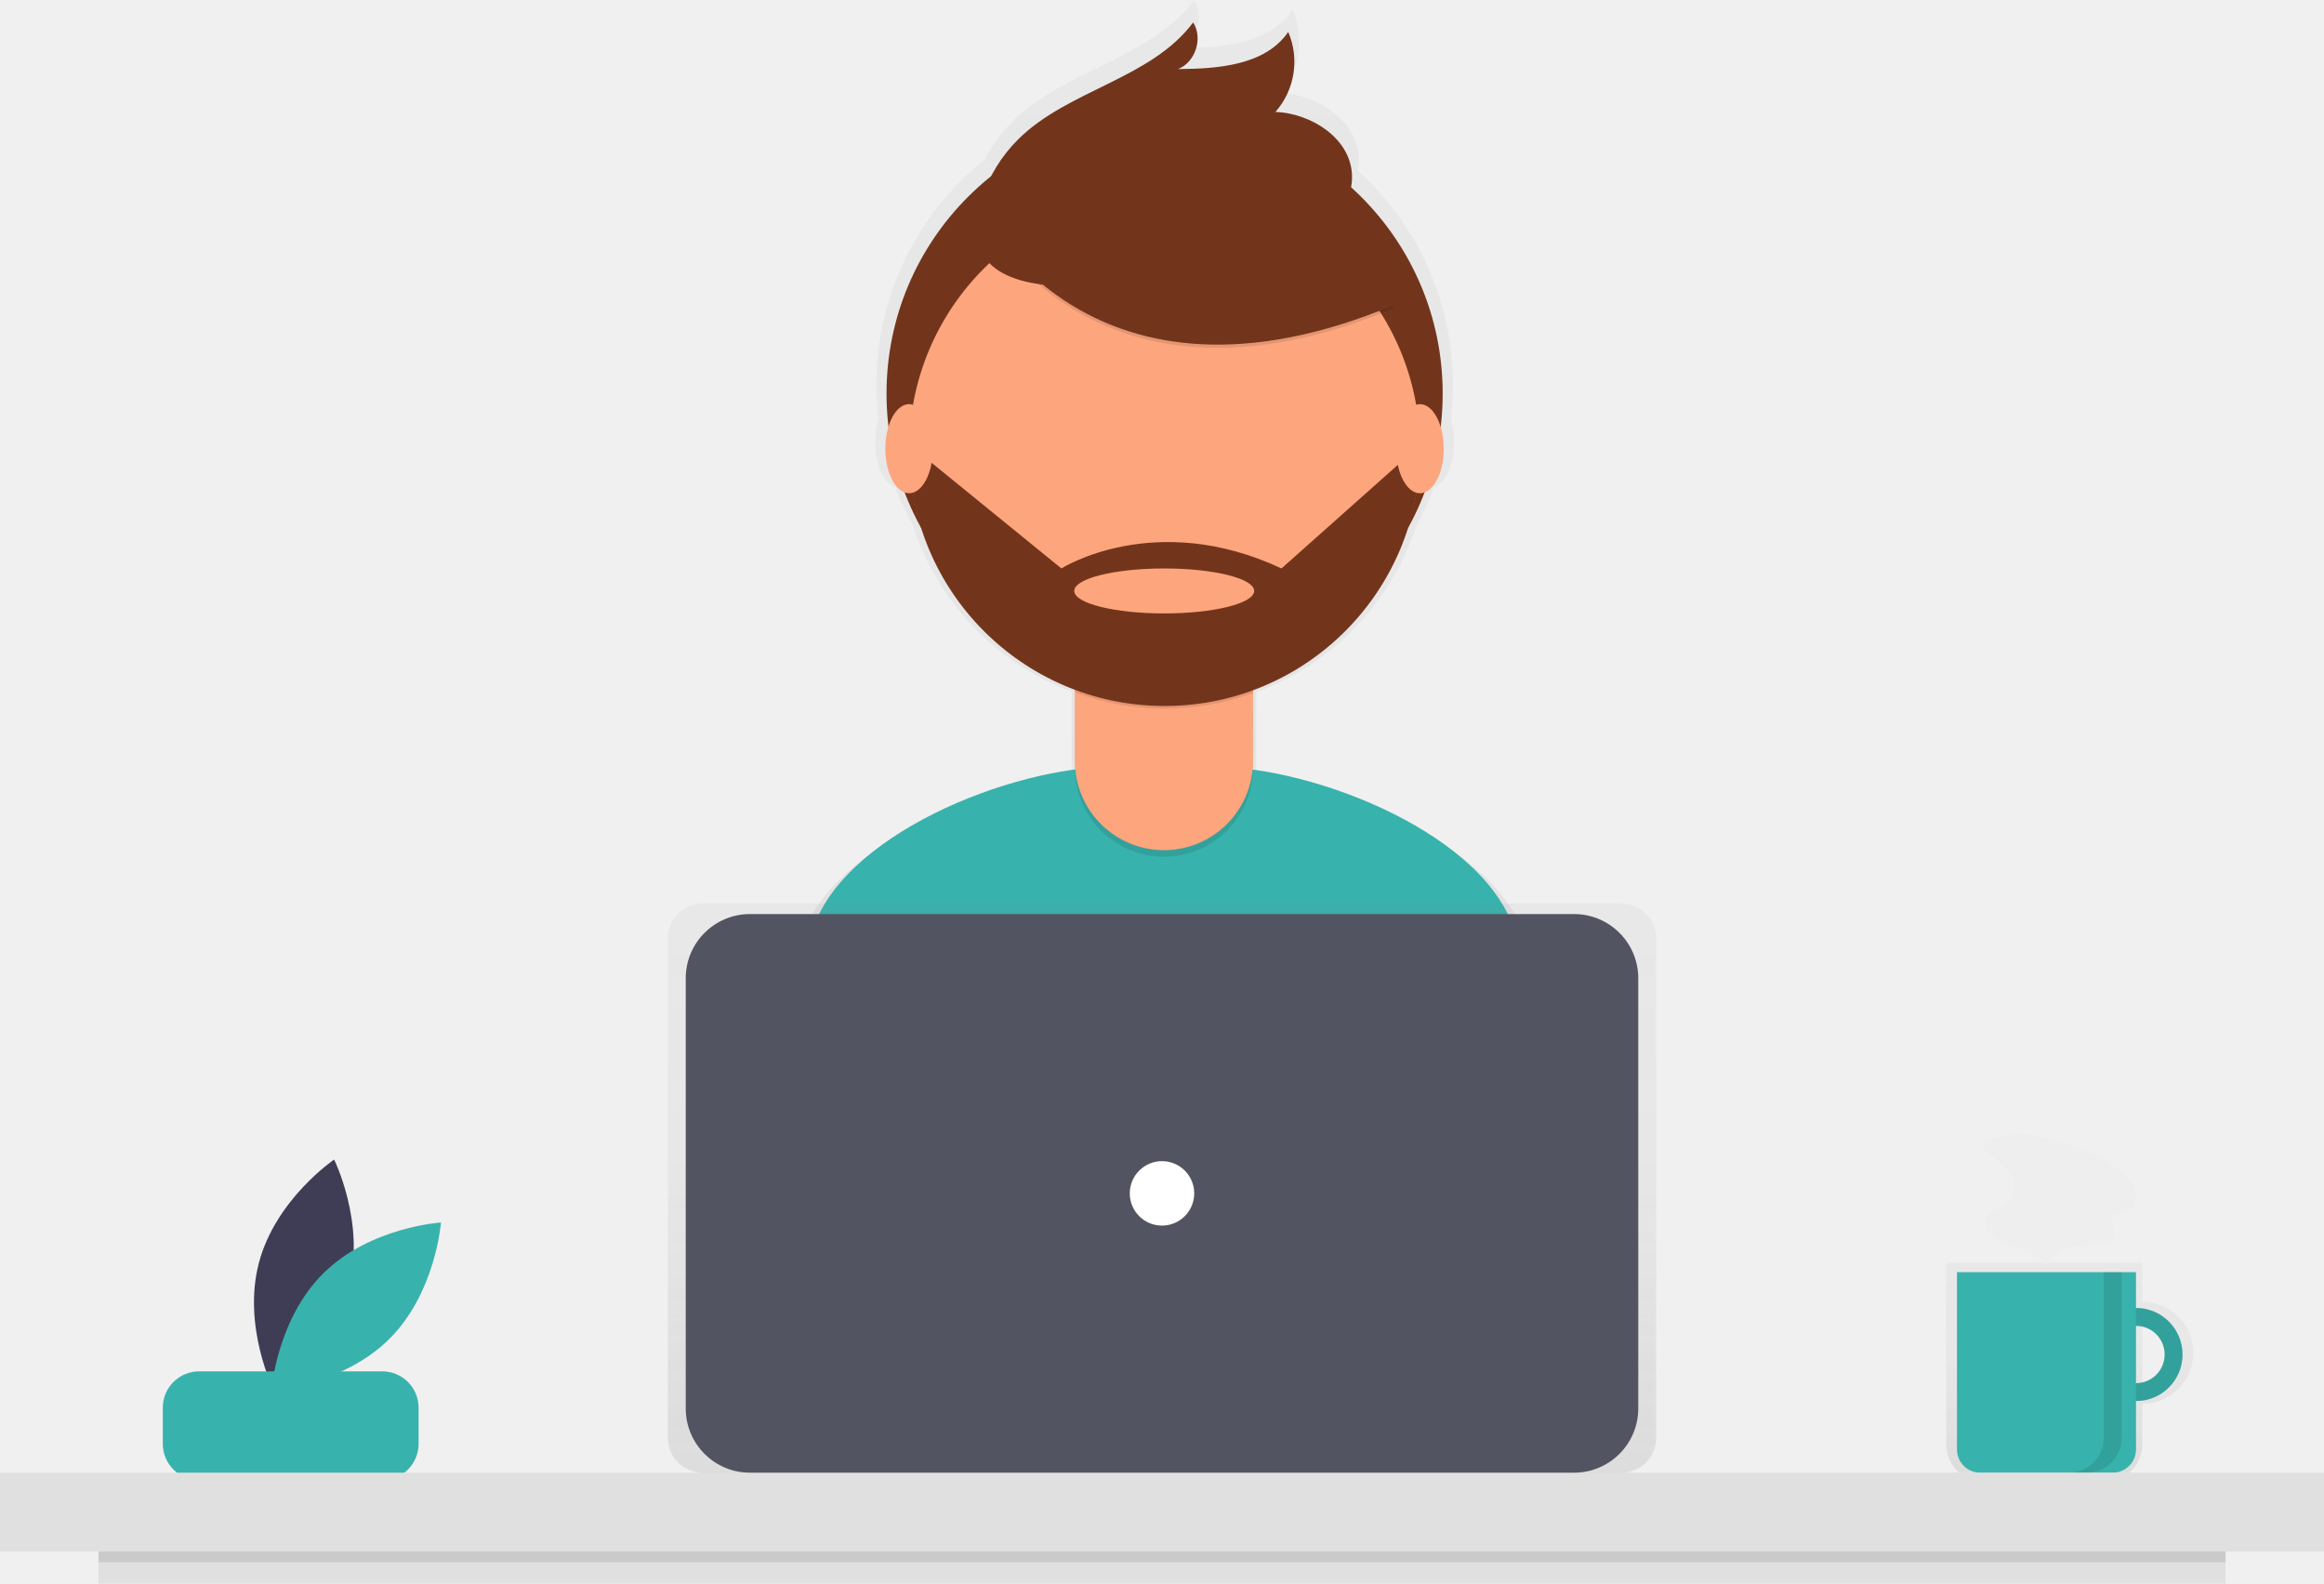
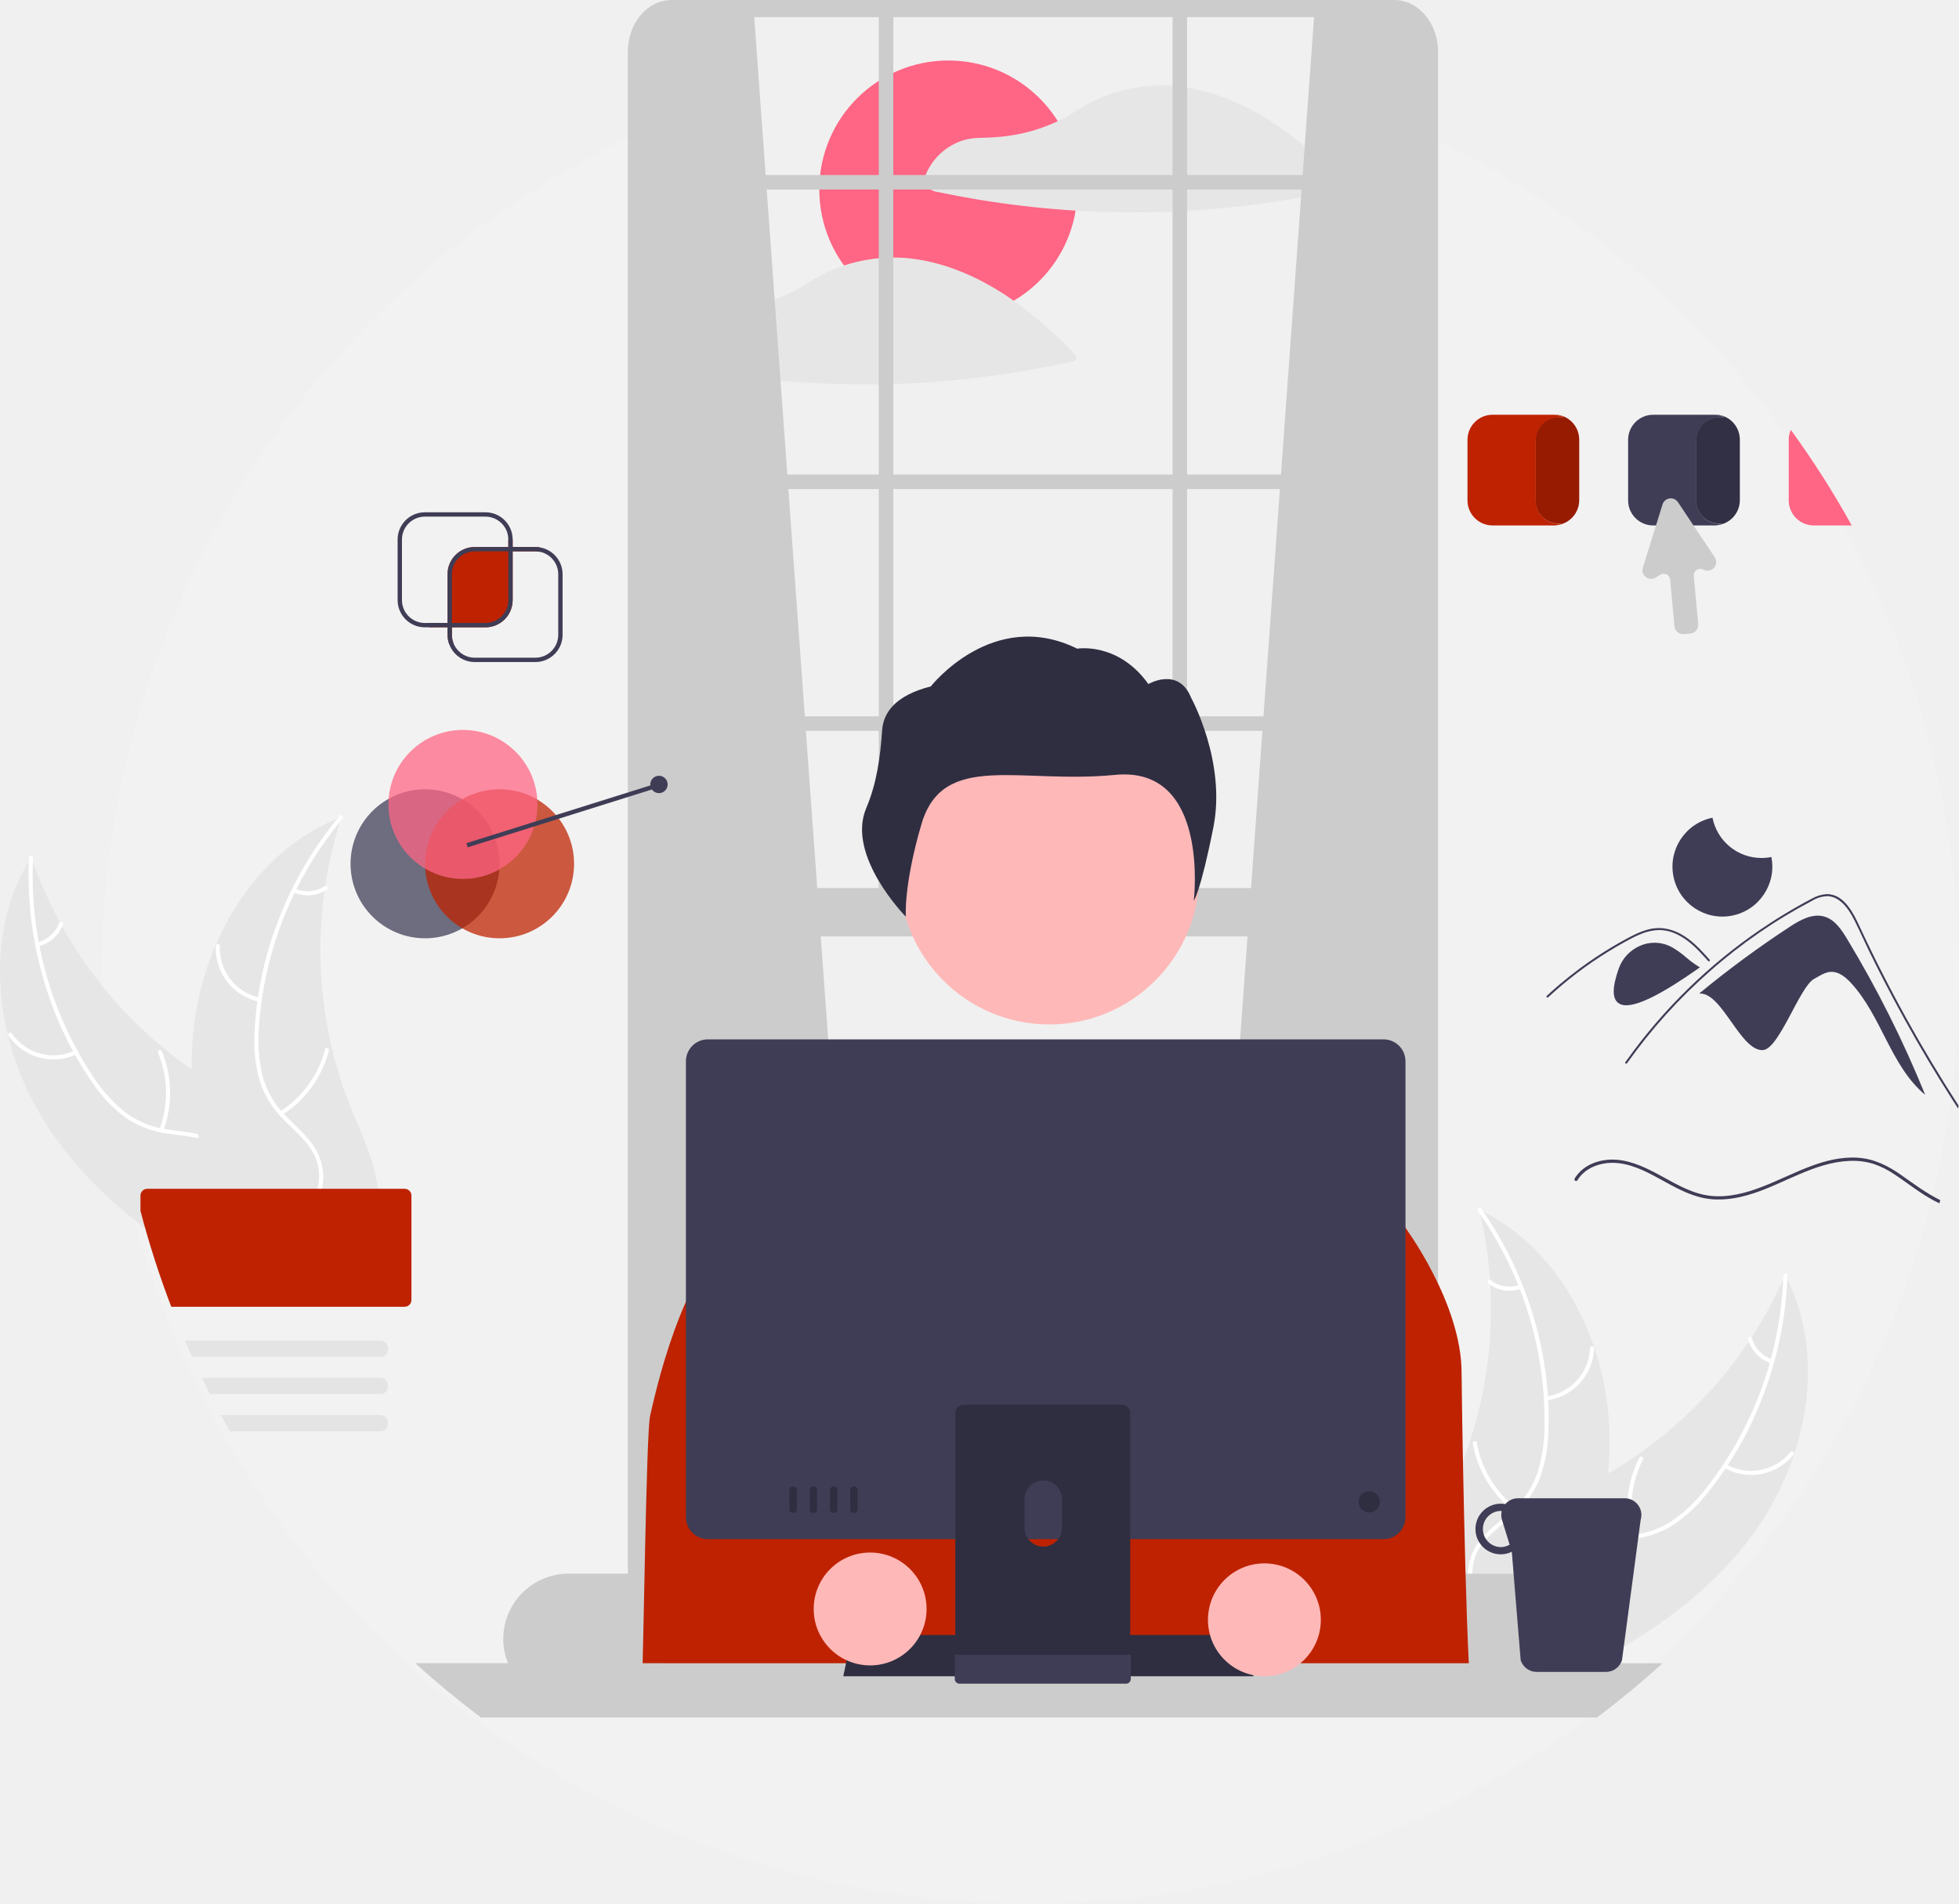
- <svg xmlns="http://www.w3.org/2000/svg" xmlns:xlink="http://www.w3.org/1999/xlink" id="e2165270-d70d-4354-9ac9-1848d055b0c2" data-name="Layer 1" width="971.44" height="662" viewBox="0 0 971.44 662">
-   <defs>
-     <linearGradient id="afa9b5ae-644d-481c-a512-b5b81b77e42b" x1="979.446" y1="738.59" x2="979.446" y2="646.785" gradientUnits="userSpaceOnUse">
-       <stop offset="0" stop-color="gray" stop-opacity="0.25" />
-       <stop offset="0.535" stop-color="gray" stop-opacity="0.12" />
-       <stop offset="1" stop-color="gray" stop-opacity="0.1" />
-     </linearGradient>
-     <linearGradient id="bf9220ea-365d-417c-960f-9ff5535a2d22" x1="600.652" y1="650.105" x2="600.652" y2="119" xlink:href="#afa9b5ae-644d-481c-a512-b5b81b77e42b" />
-     <linearGradient id="b4202d31-0de8-4369-b735-813ee4300deb" x1="485.72" y1="615.598" x2="485.72" y2="377.704" xlink:href="#afa9b5ae-644d-481c-a512-b5b81b77e42b" />
-   </defs>
-   <path d="M260.114,656.809c-6.985,26.598-31.459,43.22-31.459,43.22s-13.15-26.502-6.166-53.1,31.459-43.22,31.459-43.22S267.098,630.211,260.114,656.809Z" transform="translate(-114.2798 -119)" fill="#3f3d56" />
-   <path d="M249.52,651.183c-19.563,19.327-21.751,48.831-21.751,48.831s29.528-1.831,49.091-21.159,21.751-48.831,21.751-48.831S269.082,631.855,249.52,651.183Z" transform="translate(-114.2798 -119)" fill="#38b2ac" />
-   <rect x="68.053" y="573.241" width="106.916" height="45.496" rx="15.198" fill="#38b2ac" />
-   <g opacity="0.7">
-     <path d="M1009.774,663.178V646.785H927.805V722.606a15.984,15.984,0,0,0,15.984,15.984h50.001a15.984,15.984,0,0,0,15.984-15.984V705.802a21.312,21.312,0,0,0,0-42.624Zm0,34.427v-26.23a13.115,13.115,0,0,1,0,26.23Z" transform="translate(-114.2798 -119)" fill="url(#afa9b5ae-644d-481c-a512-b5b81b77e42b)" />
-   </g>
-   <path d="M1007.137,665.744a19.459,19.459,0,1,0,19.459,19.459A19.459,19.459,0,0,0,1007.137,665.744Zm0,31.433a11.975,11.975,0,1,1,11.975-11.975A11.975,11.975,0,0,1,1007.137,697.178Z" transform="translate(-114.2798 -119)" fill="#38b2ac" />
-   <path d="M1007.137,665.744a19.459,19.459,0,1,0,19.459,19.459A19.459,19.459,0,0,0,1007.137,665.744Zm0,31.433a11.975,11.975,0,1,1,11.975-11.975A11.975,11.975,0,0,1,1007.137,697.178Z" transform="translate(-114.2798 -119)" opacity="0.1" />
-   <path d="M818.016,531.776H892.857a0,0,0,0,1,0,0v74.072a9.75,9.75,0,0,1-9.75,9.75H827.766a9.75,9.75,0,0,1-9.75-9.75V531.776A0,0,0,0,1,818.016,531.776Z" fill="#38b2ac" />
-   <rect y="615.598" width="971.44" height="32.93" fill="#e0e0e0" />
-   <g opacity="0.7">
-     <path d="M753.249,514.265c-10.412-37.792-69.438-65.389-113.851-71.508.006-.279.021-.555.021-.836V409.571c.047-.017.096-.032.143-.049v-1.226A110.939,110.939,0,0,0,706.573,338.064a119.882,119.882,0,0,0,7.15-15.416c4.741-1.726,8.322-9.545,8.322-18.939a33.069,33.069,0,0,0-1.338-9.495,121.528,121.528,0,0,0,.889-14.419,120.179,120.179,0,0,0-39.697-89.382,23.448,23.448,0,0,0,.375-5.877c-1.005-15.527-17.589-26.076-33.133-26.781a32.8,32.8,0,0,0,5.531-34.637c-9.911,14.439-30.259,15.974-47.772,16.088,7.557-2.926,10.957-13.397,6.562-20.205-18.304,24.534-53.985,29.077-75.756,50.594a63.863,63.863,0,0,0-11.78,16.067,120.241,120.241,0,0,0-45.319,94.135,121.556,121.556,0,0,0,.872,14.289,32.964,32.964,0,0,0-1.38,9.625c0,9.437,3.615,17.28,8.388,18.958a119.884,119.884,0,0,0,7.183,15.467,110.917,110.917,0,0,0,66.541,69.985v33.802c0,.26.014.517.02.776-44.581,6.014-104.079,33.828-114.398,71.924-8.911,32.899-18.424,69.028-23.157,90.241,40.568,28.506,125.693,45.243,179.041,45.243,50.687,0,133.533-15.107,172.907-41.063C772.361,585.734,762.548,548.018,753.249,514.265Z" transform="translate(-114.2798 -119)" fill="url(#bf9220ea-365d-417c-960f-9ff5535a2d22)" />
-   </g>
-   <path d="M603.61,640.722c48.896,0,128.814-14.573,166.797-39.612-4.114-22.484-13.58-58.868-22.55-91.428-11.424-41.468-83.528-70.216-126.54-70.216h-41.449c-43.146,0-115.353,28.915-126.634,70.56-8.596,31.736-17.773,66.589-22.338,87.052C470.031,624.575,552.148,640.722,603.61,640.722Z" transform="translate(-114.2798 -119)" fill="#38b2ac" />
-   <circle cx="486.807" cy="164.497" r="116.236" fill="#72351c" />
-   <path d="M449.291,261.311H523.77a0,0,0,0,1,0,0v59.583a37.239,37.239,0,0,1-37.239,37.239h-0a37.239,37.239,0,0,1-37.239-37.239V261.311A0,0,0,0,1,449.291,261.311Z" opacity="0.1" />
-   <path d="M459.974,258.553H513.087a10.683,10.683,0,0,1,10.683,10.683v48.9a37.239,37.239,0,0,1-37.239,37.239h-0a37.239,37.239,0,0,1-37.239-37.239V269.236A10.683,10.683,0,0,1,459.974,258.553Z" fill="#fda57d" />
-   <path d="M563.709,408.434a107.191,107.191,0,0,0,74.479.206v-9.149H563.709Z" transform="translate(-114.2798 -119)" opacity="0.1" />
-   <circle cx="486.807" cy="187.668" r="106.753" fill="#fda57d" />
-   <path d="M525.046,209.565S570.036,300.888,696.948,247.84L667.402,201.507l-52.376-18.802Z" transform="translate(-114.2798 -119)" opacity="0.1" />
-   <path d="M525.046,208.222s44.99,91.323,171.901,38.275L667.402,200.164,615.026,181.362Z" transform="translate(-114.2798 -119)" fill="#72351c" />
-   <path d="M524.647,202.052a61.67,61.67,0,0,1,15.285-24.863c21.001-20.757,55.422-25.139,73.079-48.806,4.24,6.568.959,16.668-6.33,19.491,16.894-.11,36.523-1.59,46.084-15.519a31.642,31.642,0,0,1-5.336,33.413c14.994.681,30.993,10.857,31.962,25.835.646,9.979-5.611,19.427-13.811,25.149s-18.121,8.35-27.886,10.503C609.188,233.54,506.046,259.882,524.647,202.052Z" transform="translate(-114.2798 -119)" fill="#72351c" />
-   <path d="M707.836,307.602h-2.83l-55.062,49.019c-53.048-24.845-91.994,0-91.994,0L500.201,309.617l-5.823.732a106.75,106.75,0,0,0,213.458-2.746ZM600.924,375.423c-20.768,0-37.603-4.209-37.603-9.401s16.836-9.401,37.603-9.401,37.603,4.209,37.603,9.401S621.692,375.423,600.924,375.423Z" transform="translate(-114.2798 -119)" fill="#72351c" />
-   <ellipse cx="380.011" cy="187.566" rx="9.93" ry="18.62" fill="#fda57d" />
-   <ellipse cx="593.545" cy="187.566" rx="9.93" ry="18.62" fill="#fda57d" />
-   <g opacity="0.7">
-     <rect x="279.158" y="377.704" width="413.124" height="237.894" rx="14.5" fill="url(#b4202d31-0de8-4369-b735-813ee4300deb)" />
-   </g>
-   <rect x="286.642" y="382.093" width="398.156" height="233.505" rx="26.835" fill="#535461" />
-   <circle cx="485.72" cy="498.846" r="13.471" fill="#fff" />
-   <rect x="41.163" y="648.529" width="889.115" height="13.471" fill="#e0e0e0" />
-   <rect x="41.163" y="648.529" width="889.115" height="4.49" opacity="0.1" />
-   <path d="M993.665,650.776v69.228a14.594,14.594,0,0,1-14.594,14.594h7.484a14.594,14.594,0,0,0,14.594-14.594V650.776Z" transform="translate(-114.2798 -119)" opacity="0.1" />
-   <path d="M947.064,594.979c-1.262.216-2.686.557-3.305,1.678-.982,1.78.797,3.786,2.421,5.009,2.999,2.259,6.16,4.478,8.199,7.632s2.679,7.554.451,10.576c-2.91,3.946-9.852,4.795-10.524,9.652-.431,3.118,2.264,5.778,4.995,7.343,6.741,3.862,15.432,4.892,20.315,10.935,2.02-4.154,6.538-6.555,11.042-7.58s9.183-.949,13.749-1.644c1.474-.225,3.135-.675,3.794-2.012,1.276-2.59-2.362-5.697-1.106-8.298.956-1.979,3.763-1.826,5.813-2.618,3.338-1.291,4.715-5.587,3.767-9.038s-3.624-6.148-6.438-8.36c-7.584-5.96-16.704-9.464-25.927-11.985-4.29-1.172-9.326-3.011-13.781-3.189C956.227,592.907,951.322,594.251,947.064,594.979Z" transform="translate(-114.2798 -119)" fill="#eee" />
+ <svg xmlns="http://www.w3.org/2000/svg" data-name="Layer 1" width="804.473" height="781.847" viewBox="0 0 804.473 781.847">
+   <path d="M954.619,274.869a380.704,380.704,0,0,0-25.021-39.265q-9.6-13.224-20.288-25.565h-.018a383.418,383.418,0,0,0-41.94-41.512q-4.613-3.918-9.351-7.675a380.926,380.926,0,0,0-93.882-54.857l.299,49.327L767.65,717.625H487.686L471.941,156.384l1.173-48.539C335.856,165.572,239.481,301.3,239.481,459.546a381.687,381.687,0,0,0,12.399,96.795,375.139,375.139,0,0,0,12.649,39.408q2.674,7.02,5.642,13.914c.954,2.237,1.925,4.457,2.933,6.668,1.292,2.888,2.638,5.767,4.02,8.611q1.604,3.356,3.298,6.668,2.179,4.346,4.502,8.62c1.194,2.237,2.425,4.457,3.672,6.667a382.934,382.934,0,0,0,76.151,95.244q12.956,11.753,26.964,22.285a381.449,381.449,0,0,0,458.295,0q7.621-5.723,14.931-11.829,4.854-4.038,9.547-8.227c.829-.74,1.658-1.48,2.478-2.228a382.978,382.978,0,0,0,71.364-87.008,374.258,374.258,0,0,0,19.325-36.689q2.286-4.974,4.43-10.037a376.132,376.132,0,0,0,16.562-47.591q1.03-3.757,1.988-7.541v-.009c.107-.437.223-.883.33-1.319.66-2.656,1.293-5.33,1.899-8.005v-.009q2.942-12.93,4.965-26.171c.169-1.132.339-2.264.499-3.396.062-.41.125-.82.169-1.23v-.009q1.444-10.229,2.344-20.609,1.391-16.299,1.399-32.972A379.627,379.627,0,0,0,954.619,274.869Z" transform="translate(-197.7636 -59.07674)" fill="#f2f2f2" />
+   <path d="M917.165,689.762c22.573-30.501,31.255-73.463,13.695-107.101a174.83,174.83,0,0,1-82.773,86.927c-14.289,7.006-30.912,13.31-37.526,27.784-4.116,9.006-3.332,19.641-.024,28.974,3.309,9.333,8.936,17.638,14.503,25.827l.293,2.454C860.387,740.094,894.592,720.263,917.165,689.762Z" transform="translate(-197.7636 -59.07674)" fill="#e6e6e6" />
+   <path d="M930.112,582.931a149.432,149.432,0,0,1-31.086,86.525,64.35,64.35,0,0,1-14.424,14.088,36.908,36.908,0,0,1-18.452,6.069c-6.131.439-12.453.179-18.371,2.101a22.599,22.599,0,0,0-13.521,12.6c-3.276,7.232-3.759,15.209-3.959,23.027-.223,8.68-.317,17.699-4.411,25.59-.496.956,1.016,1.67,1.512.715,7.123-13.728,2.498-29.782,6.743-44.214,1.981-6.734,6.003-12.912,12.726-15.61,5.879-2.36,12.399-2.097,18.61-2.488a39.384,39.384,0,0,0,18.263-5.261,59.491,59.491,0,0,0,14.912-13.482,144.976,144.976,0,0,0,22.711-39.209,152.082,152.082,0,0,0,10.413-50.596c.034-1.073-1.632-.921-1.666.145Z" transform="translate(-197.7636 -59.07674)" fill="#fff" />
+   <path d="M905.678,661.815a22.42,22.42,0,0,0,28.554-5.242c.678-.836-.589-1.928-1.268-1.092a20.76,20.76,0,0,1-26.571,4.822c-.93-.542-1.64.973-.715,1.512Z" transform="translate(-197.7636 -59.07674)" fill="#fff" />
+   <path d="M869.288,689.799a43.212,43.212,0,0,1,3.185-31.33c.493-.958-1.02-1.672-1.512-.715a44.947,44.947,0,0,0-3.248,32.609c.292,1.038,1.865.469,1.575-.563Z" transform="translate(-197.7636 -59.07674)" fill="#fff" />
+   <path d="M925.48,617.311a12.691,12.691,0,0,1-8.289-8.735c-.279-1.041-1.852-.471-1.575.563a14.221,14.221,0,0,0,9.149,9.683.864.864,0,0,0,1.113-.398.84.84,0,0,0-.398-1.113Z" transform="translate(-197.7636 -59.07674)" fill="#fff" />
+   <path d="M805.205,555.891c.156.655.311,1.31.458,1.976a167.127,167.127,0,0,1,3.973,26.818c.057.698.105,1.405.142,2.103a176.19,176.19,0,0,1-8.405,64.321,171.102,171.102,0,0,1-9.933,24.025c-5.408,10.696-12.123,21.862-13.637,33.381a29.352,29.352,0,0,0-.29,3.621l44.805,42.658c.15.046.292.102.443.149l1.711,1.785c.23-.385.46-.79.69-1.175.134-.223.259-.455.393-.678.086-.152.172-.304.259-.436.029-.05.057-.101.077-.141.087-.132.153-.264.23-.385q1.939-3.387,3.836-6.813c.01-.01.01-.01.009-.03,9.595-17.428,17.82-35.81,22.993-54.855.155-.573.321-1.156.456-1.748a163.269,163.269,0,0,0,4.717-26.223,144.339,144.339,0,0,0,.62-14.591,120.027,120.027,0,0,0-6.239-37.006c-7.992-23.785-23.502-44.749-45.61-55.917C806.336,556.443,805.78,556.167,805.205,555.891Z" transform="translate(-197.7636 -59.07674)" fill="#e6e6e6" />
+   <path d="M804.764,556.556a149.432,149.432,0,0,1,27.274,87.801,64.351,64.351,0,0,1-3.034,19.933,36.908,36.908,0,0,1-11.079,15.955c-4.631,4.042-9.836,7.64-13.403,12.738a22.599,22.599,0,0,0-3.209,18.201c1.738,7.746,6.156,14.406,10.702,20.769,5.048,7.065,10.403,14.323,11.885,23.088.18,1.062,1.817.721,1.638-.339-2.578-15.25-15.936-25.283-21.236-39.362-2.473-6.569-2.981-13.924.762-20.126,3.273-5.424,8.637-9.139,13.361-13.191a39.384,39.384,0,0,0,11.415-15.197,59.491,59.491,0,0,0,3.79-19.742,144.976,144.976,0,0,0-5.473-44.98,152.082,152.082,0,0,0-22.148-46.667c-.619-.877-1.858.248-1.243,1.119Z" transform="translate(-197.7636 -59.07674)" fill="#fff" />
+   <path d="M832.749,634.251a22.42,22.42,0,0,0,19.643-21.377c.038-1.075-1.631-1.185-1.669-.108a20.76,20.76,0,0,1-18.313,19.847c-1.069.127-.723,1.764.339,1.638Z" transform="translate(-197.7636 -59.07674)" fill="#fff" />
+   <path d="M820.542,678.504a43.212,43.212,0,0,1-16.32-26.933c-.183-1.061-1.821-.721-1.638.339a44.947,44.947,0,0,0,17.039,27.992c.858.653,1.772-.749.918-1.398Z" transform="translate(-197.7636 -59.07674)" fill="#fff" />
+   <path d="M821.765,586.795a12.691,12.691,0,0,1-11.877-1.984c-.85-.663-1.762.739-.918,1.398a14.221,14.221,0,0,0,13.135,2.224.864.864,0,0,0,.649-.988.84.84,0,0,0-.988-.649Z" transform="translate(-197.7636 -59.07674)" fill="#fff" />
+   <path d="M215.568,518.935c-20.02-32.234-25.181-75.76-4.946-107.86a174.83,174.83,0,0,0,75.435,93.366c13.673,8.144,29.728,15.778,35.144,30.742,3.37,9.311,1.725,19.847-2.331,28.88-4.056,9.033-10.34,16.853-16.554,24.562l-.492,2.423C268.068,573.715,235.588,551.169,215.568,518.935Z" transform="translate(-197.7636 -59.07674)" fill="#e6e6e6" />
+   <path d="M211.346,411.405a149.432,149.432,0,0,0,23.951,88.765,64.351,64.351,0,0,0,13.231,15.214,36.908,36.908,0,0,0,17.898,7.548c6.075.936,12.397,1.19,18.139,3.587a22.599,22.599,0,0,1,12.452,13.657c2.678,7.474,2.51,15.464,2.075,23.272-.483,8.669-1.123,17.667,2.317,25.864.417.993-1.149,1.582-1.565.59-5.984-14.262-.069-29.886-3.128-44.615-1.427-6.873-4.934-13.357-11.415-16.593-5.668-2.83-12.187-3.097-18.346-3.992a39.384,39.384,0,0,1-17.775-6.728,59.491,59.491,0,0,1-13.767-14.649,144.976,144.976,0,0,1-19.449-40.925,152.082,152.082,0,0,1-6.267-51.275c.053-1.072,1.702-.785,1.649.28Z" transform="translate(-197.7636 -59.07674)" fill="#fff" />
+   <path d="M229.288,492.014a22.42,22.42,0,0,1-28.033-7.545c-.608-.888.744-1.874,1.352-.985a20.76,20.76,0,0,0,26.091,6.965c.971-.464,1.555,1.103.59,1.565Z" transform="translate(-197.7636 -59.07674)" fill="#fff" />
+   <path d="M263.284,522.863a43.212,43.212,0,0,0-.628-31.485c-.413-.995,1.152-1.583,1.565-.59a44.947,44.947,0,0,1,.587,32.765c-.376,1.011-1.897.316-1.524-.689Z" transform="translate(-197.7636 -59.07674)" fill="#fff" />
+   <path d="M213.169,446.048a12.691,12.691,0,0,0,8.972-8.032c.363-1.015,1.884-.319,1.524.689a14.221,14.221,0,0,1-9.905,8.908.864.864,0,0,1-1.077-.487.84.84,0,0,1,.487-1.077Z" transform="translate(-197.7636 -59.07674)" fill="#fff" />
+   <path d="M338.037,394.606c-.208.64-.417,1.28-.617,1.932a167.128,167.128,0,0,0-6.139,26.406c-.114.691-.218,1.392-.312,2.085a176.19,176.19,0,0,0,3.15,64.791,171.101,171.101,0,0,0,7.948,24.753c4.521,11.1,10.306,22.775,10.879,34.378a29.352,29.352,0,0,1-.005,3.633l-48.124,38.876c-.154.033-.299.078-.453.112l-1.85,1.64c-.198-.403-.394-.825-.592-1.227-.116-.233-.221-.475-.336-.708-.074-.158-.147-.317-.223-.455-.025-.053-.049-.106-.065-.147-.076-.139-.131-.275-.198-.403q-1.657-3.533-3.27-7.102c-.009-.011-.009-.011-.007-.031-8.147-18.15-14.851-37.139-18.459-56.543-.108-.584-.226-1.178-.313-1.78a163.271,163.271,0,0,1-2.571-26.52,144.342,144.342,0,0,1,.568-14.593,120.027,120.027,0,0,1,9.226-36.376c9.898-23.057,27.061-42.691,50.004-52.025C336.864,395.064,337.441,394.833,338.037,394.606Z" transform="translate(-197.7636 -59.07674)" fill="#e6e6e6" />
+   <path d="M338.422,395.304a149.432,149.432,0,0,0-34.319,85.294,64.351,64.351,0,0,0,1.405,20.113,36.908,36.908,0,0,0,9.746,16.803c4.287,4.405,9.182,8.414,12.324,13.785a22.599,22.599,0,0,1,1.72,18.402c-2.362,7.58-7.306,13.858-12.355,19.831-5.606,6.631-11.533,13.43-13.722,22.045-.265,1.044-1.87.571-1.605-.471,3.809-14.99,17.938-23.904,24.364-37.506,2.998-6.347,4.103-13.635.876-20.121-2.822-5.672-7.866-9.811-12.245-14.233a39.384,39.384,0,0,1-10.142-16.074,59.491,59.491,0,0,1-2.173-19.985,144.976,144.976,0,0,1,9.111-44.386,152.082,152.082,0,0,1,25.867-44.713c.688-.824,1.831.398,1.148,1.217Z" transform="translate(-197.7636 -59.07674)" fill="#fff" />
+   <path d="M304.215,470.468a22.42,22.42,0,0,1-17.841-22.902.837.837,0,0,1,1.673.028,20.76,20.76,0,0,0,16.639,21.27c1.055.214.578,1.817-.471,1.605Z" transform="translate(-197.7636 -59.07674)" fill="#fff" />
+   <path d="M312.786,515.567a43.212,43.212,0,0,0,18.455-25.518c.269-1.043,1.873-.571,1.605.471a44.947,44.947,0,0,1-19.258,26.514c-.908.581-1.705-.89-.802-1.468Z" transform="translate(-197.7636 -59.07674)" fill="#fff" />
+   <path d="M319.021,424.062a12.691,12.691,0,0,0,11.999-1.012c.901-.592,1.696.88.802,1.468a14.221,14.221,0,0,1-13.272,1.149.864.864,0,0,1-.567-1.038.84.84,0,0,1,1.038-.567Z" transform="translate(-197.7636 -59.07674)" fill="#fff" />
+   <circle cx="389.439" cy="77.833" r="52.985" fill="#ff6584" />
+   <path d="M749.432,134.145a194.727,194.727,0,0,0-15.1-14.333c-10.322-8.753-21.75-16.196-34.488-20.885A79.528,79.528,0,0,0,685.048,95.031c-.606-.098-1.203-.196-1.81-.276a.669.669,0,0,0-.134,0,1.609,1.609,0,0,0-.285-.053c-1.239-.16-2.478-.285-3.726-.374a64.567,64.567,0,0,0-20.003,1.801,66.52,66.52,0,0,0-11.053,3.851,98.948,98.948,0,0,0-10.367,5.874,62.285,62.285,0,0,1-5.527,2.986,68.931,68.931,0,0,1-17.382,5.562,78.041,78.041,0,0,1-12.301,1.212c-3.583.071-6.962.196-10.358,1.489a24.822,24.822,0,0,0-15.127,16.384,1.597,1.597,0,0,0,.713,1.756c.918.66,1.809,1.408,2.781,1.997a8.727,8.727,0,0,0,2.71.74q2.3.481,4.608.936,8.49,1.685,17.052,2.986,17.221,2.607,34.639,3.672a1.729,1.729,0,0,0,.214.018,389.854,389.854,0,0,0,39.399.383c1.988-.08,3.967-.178,5.954-.294q12.421-.695,24.78-2.193,11.432-1.391,22.775-3.45,8.103-1.471,16.143-3.28A1.579,1.579,0,0,0,749.432,134.145Z" transform="translate(-197.7636 -59.07674)" fill="#e6e6e6" />
+   <path d="M639.302,204.796a173.068,173.068,0,0,0-25.235-22.213c-3.022-2.121-6.133-4.118-9.333-5.946a98.906,98.906,0,0,0-12.194-5.963c-.936-.383-1.881-.749-2.826-1.096a78.986,78.986,0,0,0-16.606-4.172c-.045-.009-.089,0-.134-.009-.089-.018-.187-.036-.276-.053a61.346,61.346,0,0,0-8.29-.508c-1.988,0-3.984.107-5.963.303a65.946,65.946,0,0,0-9.484,1.64c-1.542.383-3.075.829-4.582,1.337a65.441,65.441,0,0,0-6.463,2.514c-.036.018-.062.027-.098.045a96.29,96.29,0,0,0-10.269,5.83c-.071.045-.152.089-.223.134a64.774,64.774,0,0,1-11.838,5.544,72.094,72.094,0,0,1-10.857,2.87,76.88,76.88,0,0,1-12.301,1.203c-3.583.071-6.962.196-10.349,1.498a24.835,24.835,0,0,0-15.136,16.384,1.607,1.607,0,0,0,.713,1.756c.918.66,1.818,1.399,2.781,1.988a8.553,8.553,0,0,0,2.71.74c1.533.321,3.066.642,4.608.945q8.49,1.685,17.061,2.977,11.753,1.778,23.604,2.844,5.616.521,11.24.856,14.427.869,28.881.677,2.982-.04,5.963-.134,17.703-.521,35.299-2.656a388.256,388.256,0,0,0,38.909-6.73A1.572,1.572,0,0,0,639.302,204.796Z" transform="translate(-197.7636 -59.07674)" fill="#e6e6e6" />
+   <path d="M507.232,62.595l46.679,645.056L460.553,715.937V70.801C471.677,62.112,487.646,60.752,507.232,62.595Z" transform="translate(-197.7636 -59.07674)" fill="#ccc" />
+   <path d="M737.647,62.595,690.968,707.651l93.358,8.286V70.801C773.201,62.112,757.232,60.752,737.647,62.595Z" transform="translate(-197.7636 -59.07674)" fill="#ccc" />
+   <path d="M786.522,71.083c-2.897-7.103-9.056-12.006-16.179-12.006H473.54c-9.903,0-17.952,9.502-17.952,21.193V721.402a22.909,22.909,0,0,0,6.186,15.994,17.009,17.009,0,0,0,7.773,4.662,14.837,14.837,0,0,0,3.993.537H770.344a14.837,14.837,0,0,0,3.993-.537c7.987-2.147,13.959-10.586,13.959-20.656V80.269A24.342,24.342,0,0,0,786.522,71.083Zm-4.181,650.319c0,7.808-5.384,14.163-11.998,14.163H473.54c-5.482,0-10.126-4.367-11.543-10.312a16.451,16.451,0,0,1-.455-3.851V80.269c0-7.808,5.384-14.153,11.998-14.153H770.344a10.179,10.179,0,0,1,3.566.642c4.876,1.789,8.432,7.166,8.432,13.511Z" transform="translate(-197.7636 -59.07674)" fill="#ccc" />
+   <rect x="260.803" y="194.882" width="326.752" height="5.959" fill="#ccc" />
+   <rect x="260.803" y="71.872" width="326.752" height="5.959" fill="#ccc" />
+   <rect x="260.803" y="294.199" width="326.752" height="5.959" fill="#ccc" />
+   <rect x="360.878" y="2.674" width="5.959" height="375.944" fill="#ccc" />
+   <rect x="481.521" y="2.674" width="5.959" height="375.944" fill="#ccc" />
+   <path d="M822.561,705.353H431.253a26.844,26.844,0,0,0-26.813,26.813,26.543,26.543,0,0,0,1.934,9.975,26.815,26.815,0,0,0,24.878,16.847H822.561a26.815,26.815,0,0,0,23.14-13.282,25.895,25.895,0,0,0,1.747-3.566,26.543,26.543,0,0,0,1.934-9.975A26.852,26.852,0,0,0,822.561,705.353Z" transform="translate(-197.7636 -59.07674)" fill="#ccc" />
+   <rect x="262.789" y="364.714" width="324.766" height="19.863" fill="#ccc" />
+   <path d="M422.193,358.755h5.959a10.925,10.925,0,0,1,10.925,10.925v0a0,0,0,0,1,0,0h-27.809a0,0,0,0,1,0,0v0A10.925,10.925,0,0,1,422.193,358.755Z" fill="#ccc" />
+   <circle id="b6ad44ff-295b-418b-9346-03b76e49c34f" data-name="ab6171fa-7d69-4734-b81c-8dff60f9761b" cx="430.901" cy="359.185" r="61.548" fill="#ffb8b8" />
+   <path id="e8f77054-5a04-4fda-83df-6cd2e0c3cac3-563" data-name="bf427902-b9bf-4946-b5d7-5c1c7e04535e" d="M560.006,359.053c.465-7.068,5.139-14.301,19.99-18.08,0,0,25.486-32.59,60.118-15.499,0,0,16.79-2.889,29.239,14.531,0,0,12.343-7.28,17.551,5.624,0,0,14.477,26.32,9.147,53.167s-8.058,30.197-8.058,30.197,6.793-55.532-32.335-51.681-70.631-9.91-79.492,20.218c-7.358,25.017-6.431,38.009-6.431,38.009s-24.605-24.956-16.239-44.608C557.776,380.88,559.289,369.953,560.006,359.053Z" transform="translate(-197.7636 -59.07674)" fill="#2f2e41" />
+   <path d="M461.292,754.62H801.73c-2.275-25.969-3.762-125.235-3.762-131.769,0-28.816-23.579-60.263-23.579-60.263l-8.44-4.665-70.482-21.99-18.24-23.693a20.283,20.283,0,0,0-16.245-7.932l-57.619.432a20.344,20.344,0,0,0-13.664,5.415L554.019,543.255l-52.331,24.99-.089-.089-.547.407-7.766,5.593-4.995,3.61s-13.105,15.723-23.579,62.881C463.135,647.739,462.029,739.557,461.292,754.62Z" transform="translate(-197.7636 -59.07674)" fill="#be2200" />
+   <path d="M880.527,742.14c-.82.749-1.649,1.489-2.478,2.228q-4.707,4.185-9.547,8.227-7.314,6.097-14.931,11.829H395.277q-13.999-10.509-26.964-22.285Z" transform="translate(-197.7636 -59.07674)" fill="#ccc" />
+   <polygon points="514.774 688.412 346.303 688.412 349.868 671.476 511.208 671.476 514.774 688.412" fill="#2f2e41" />
+   <path d="M864.955,674.395H821.117a6.771,6.771,0,0,0-5.197,2.407,9.829,9.829,0,0,0-1.854-.178,10.398,10.398,0,1,0,0,20.796,10.281,10.281,0,0,0,4.528-1.052l.731,8.985,2.906,35.513a6.483,6.483,0,0,0,.553,1.275,6.834,6.834,0,0,0,5.999,3.566H857.289a6.859,6.859,0,0,0,6.008-3.566,7.029,7.029,0,0,0,.544-1.275l7.666-57.601A6.854,6.854,0,0,0,864.955,674.395Zm-50.889,20.056a7.43,7.43,0,0,1,0-14.859c.134,0,.258.036.392.045a6.806,6.806,0,0,0,.107,3.628l3.138,10.197A7.308,7.308,0,0,1,814.066,694.451Z" transform="translate(-197.7636 -59.07674)" fill="#3f3d56" />
+   <path d="M765.94,485.931H488.435a9.008,9.008,0,0,0-8.994,8.994V682.186a9.003,9.003,0,0,0,8.994,8.994H765.94a9.003,9.003,0,0,0,8.994-8.994V494.925A9.008,9.008,0,0,0,765.94,485.931Z" transform="translate(-197.7636 -59.07674)" fill="#3f3d56" />
+   <path d="M658.439,635.977H593.52a3.464,3.464,0,0,0-3.459,3.467V741.998H661.907V639.444A3.466,3.466,0,0,0,658.439,635.977Zm-32.241,58.27a7.702,7.702,0,0,1-7.666-7.666V674.752a7.666,7.666,0,0,1,15.332,0v11.829a7.702,7.702,0,0,1-7.666,7.666Z" transform="translate(-197.7636 -59.07674)" fill="#2f2e41" />
+   <path d="M589.839,738.717v9.894a1.938,1.938,0,0,0,1.934,1.934h68.422a1.944,1.944,0,0,0,1.934-1.934v-9.894Z" transform="translate(-197.7636 -59.07674)" fill="#3f3d56" />
+   <circle cx="562.275" cy="616.771" r="4.381" fill="#2f2e41" />
+   <path d="M523.466,669.493a1.533,1.533,0,0,0-1.533,1.533v7.889a1.533,1.533,0,0,0,3.066,0v-7.889A1.533,1.533,0,0,0,523.466,669.493Z" transform="translate(-197.7636 -59.07674)" fill="#2f2e41" />
+   <path d="M531.792,669.493a1.533,1.533,0,0,0-1.533,1.533v7.889a1.533,1.533,0,0,0,3.066,0v-7.889A1.533,1.533,0,0,0,531.792,669.493Z" transform="translate(-197.7636 -59.07674)" fill="#2f2e41" />
+   <path d="M540.117,669.493a1.533,1.533,0,0,0-1.533,1.533v7.889a1.533,1.533,0,0,0,3.066,0v-7.889A1.533,1.533,0,0,0,540.117,669.493Z" transform="translate(-197.7636 -59.07674)" fill="#2f2e41" />
+   <path d="M548.443,669.493a1.533,1.533,0,0,0-1.533,1.533v7.889a1.533,1.533,0,0,0,3.066,0v-7.889A1.533,1.533,0,0,0,548.443,669.493Z" transform="translate(-197.7636 -59.07674)" fill="#2f2e41" />
+   <circle cx="357.322" cy="660.779" r="23.176" fill="#ffb8b8" />
+   <circle cx="519.231" cy="665.236" r="23.176" fill="#ffb8b8" />
+   <path d="M956.212,444.572c-2.29-3.788-5.004-7.832-9.254-9.069-4.922-1.432-9.978,1.413-14.266,4.221a415.722,415.722,0,0,0-36.997,27.259l.013.147c9.202-.635,16.84,23.835,26.042,23.2,6.649-.459,15.091-26.084,20.967-29.229,2.23-1.194,4.403-2.788,6.93-2.899,3.139-.138,5.876,2.054,8.027,4.345,12.723,13.548,16.405,34.267,30.679,46.171A452.999,452.999,0,0,0,956.212,444.572Z" transform="translate(-197.7636 -59.07674)" fill="#3f3d56" />
+   <path d="M980.701,477.48q10.068,18.184,21.357,35.646v.009c-.045.41-.107.82-.169,1.23q-1.364-2.086-2.701-4.19-10.135-15.898-19.263-32.402-4.332-7.849-8.45-15.822-3.182-6.177-6.231-12.426c-.579-1.194-1.141-2.389-1.703-3.592-1.319-2.817-2.621-5.651-4.011-8.432-1.587-3.173-3.521-6.489-6.436-8.62a8.781,8.781,0,0,0-4.573-1.765,12.771,12.771,0,0,0-6.623,1.899,213.146,213.146,0,0,0-41.922,28.907,218.446,218.446,0,0,0-34.051,37.804c-.303.428-1.016.018-.713-.419,1.203-1.694,2.416-3.36,3.664-5.018a219.484,219.484,0,0,1,56.023-52.253q5.442-3.53,11.098-6.73c1.899-1.079,3.806-2.139,5.749-3.138a14.02,14.02,0,0,1,6.097-1.89c7.399-.116,11.231,8.263,13.861,13.897q1.23,2.661,2.505,5.313,4.8,10.028,9.975,19.896Q977.367,471.468,980.701,477.48Z" transform="translate(-197.7636 -59.07674)" fill="#3f3d56" />
+   <path d="M899.25,453.785c-.43-.479-.857-.958-1.289-1.437-3.411-3.772-7.071-7.501-11.755-9.663a17.054,17.054,0,0,0-7.145-1.656,20.39,20.39,0,0,0-7.419,1.618c-1.117.446-2.209.953-3.285,1.492-1.229.619-2.436,1.278-3.638,1.944q-3.384,1.872-6.679,3.909-6.558,4.053-12.705,8.724-3.187,2.423-6.242,5.004-2.841,2.398-5.568,4.925c-.389.359-.969-.222-.58-.58.479-.446.964-.89,1.448-1.328q2.053-1.856,4.172-3.641,3.864-3.26,7.928-6.269,6.32-4.681,13.074-8.727,3.375-2.02,6.844-3.871c.698-.372,1.404-.736,2.119-1.081a33.778,33.778,0,0,1,5.037-2.05,17.919,17.919,0,0,1,7.608-.747,19.806,19.806,0,0,1,7.019,2.428c4.599,2.571,8.166,6.545,11.637,10.424C900.18,453.596,899.603,454.179,899.25,453.785Z" transform="translate(-197.7636 -59.07674)" fill="#3f3d56" />
+   <path d="M865.596,471.935a5.297,5.297,0,0,1-3.285-.941c-2.545-1.928-2.478-6.559.204-14.159a15.983,15.983,0,0,1,8.652-9.299,14.811,14.811,0,0,1,11.928-.071q.494.214.973.46h0a35.128,35.128,0,0,1,6.1,4.328,40.298,40.298,0,0,0,5.08,3.752l.597.35-.566.399C880.839,466.92,871.049,471.935,865.596,471.935Z" transform="translate(-197.7636 -59.07674)" fill="#3f3d56" />
+   <path d="M921.121,411.438a20.506,20.506,0,0,1-20.114-16.531,20.502,20.502,0,1,0,24.183,16.126A20.592,20.592,0,0,1,921.121,411.438Z" transform="translate(-197.7636 -59.07674)" fill="#3f3d56" />
+   <circle cx="174.554" cy="354.748" r="30.595" fill="#3f3d56" opacity="0.74" />
+   <circle cx="205.148" cy="354.748" r="30.595" fill="#be2200" opacity="0.74" />
+   <circle cx="190.11" cy="330.364" r="30.595" fill="#ff6584" opacity="0.74" />
+   <rect x="387.662" y="392.976" width="82.372" height="1.783" transform="matrix(0.95403, -0.29972, 0.29972, 0.95403, -296.0981, 87.56435)" fill="#3f3d56" />
+   <circle cx="270.611" cy="322.162" r="3.566" fill="#3f3d56" />
+   <path d="M978.544,541.678c5.224,3.681,10.242,7.434,15.982,10.269-.107.437-.223.882-.33,1.319-.704-.33-1.391-.677-2.077-1.034-5.821-3.049-10.83-7.193-16.294-10.795a35.157,35.157,0,0,0-8.789-4.403,28.995,28.995,0,0,0-10.046-1.177c-14.146.695-26.269,9.137-39.417,13.389-6.436,2.086-13.282,3.2-19.994,1.89-6.712-1.31-12.675-4.876-18.603-8.103-5.847-3.191-12.221-6.4-19.049-6.4-5.562.009-11.41,2.237-14.387,7.158a.668.668,0,0,1-1.15-.677,14.03,14.03,0,0,1,2.434-3.04c3.886-3.681,9.6-5.134,14.85-4.707,6.792.553,12.987,3.762,18.862,6.988,6.231,3.423,12.613,7.104,19.815,7.853,7.113.749,14.155-1.114,20.751-3.619,12.774-4.858,25.378-12.952,39.586-12.052C967.392,534.965,973.133,537.871,978.544,541.678Z" transform="translate(-197.7636 -59.07674)" fill="#3f3d56" />
+   <path d="M419.433,283.881v1.81a9.388,9.388,0,0,0-1.818-.178h-9.324v20.02a11.184,11.184,0,0,1-11.178,11.178H383.332v3.084a9.341,9.341,0,0,0,.722,3.601h-1.908a10.979,10.979,0,0,1-.597-3.601v-3.084h-7.577v-1.783h7.577V294.907a11.184,11.184,0,0,1,11.178-11.178h13.781v-3.12h1.783v3.12h9.324A11.125,11.125,0,0,1,419.433,283.881Z" transform="translate(-197.7636 -59.07674)" fill="#be2200" />
+   <path d="M397.113,269.467H372.226a11.184,11.184,0,0,0-11.178,11.178v24.887a11.184,11.184,0,0,0,11.178,11.178h24.887a11.184,11.184,0,0,0,11.178-11.178v-24.923A11.183,11.183,0,0,0,397.113,269.467Zm9.395,36.065a9.408,9.408,0,0,1-9.395,9.395H372.226a9.408,9.408,0,0,1-9.395-9.395V280.645a9.408,9.408,0,0,1,9.395-9.395h24.887a9.406,9.406,0,0,1,9.395,9.36Z" transform="translate(-197.7636 -59.07674)" fill="#3f3d56" />
+   <path d="M381.55,314.928v1.783h1.783v-1.783Zm0,0v1.783h1.783v-1.783ZM419.433,283.881a11.125,11.125,0,0,0-1.818-.152H392.728a11.184,11.184,0,0,0-11.178,11.178v24.887a10.979,10.979,0,0,0,.597,3.601,11.182,11.182,0,0,0,10.581,7.577h24.887a11.184,11.184,0,0,0,11.178-11.178V294.907A11.178,11.178,0,0,0,419.433,283.881Zm7.577,35.914a9.408,9.408,0,0,1-9.395,9.395H392.728a9.409,9.409,0,0,1-9.395-9.395V294.907a9.408,9.408,0,0,1,9.395-9.395h24.887a9.399,9.399,0,0,1,9.395,9.395Zm-45.46-4.867v1.783h1.783v-1.783Z" transform="translate(-197.7636 -59.07674)" fill="#3f3d56" />
+   <path d="M363.945,547.302H258.227a2.783,2.783,0,0,0-2.781,2.772v6.266a375.14,375.14,0,0,0,12.649,39.408h95.85a2.769,2.769,0,0,0,2.772-2.772V550.074A2.775,2.775,0,0,0,363.945,547.302Z" transform="translate(-197.7636 -59.07674)" fill="#be2200" />
+   <path d="M353.872,609.663H273.737c.954,2.237,1.925,4.457,2.933,6.668h77.203C358.222,616.393,358.178,609.601,353.872,609.663Z" transform="translate(-197.7636 -59.07674)" fill="#e4e4e4" />
+   <path d="M353.872,624.941H280.69q1.604,3.356,3.298,6.668h69.884C358.222,631.671,358.178,624.888,353.872,624.941Z" transform="translate(-197.7636 -59.07674)" fill="#e4e4e4" />
+   <path d="M353.872,640.229H288.489c1.194,2.237,2.425,4.457,3.672,6.668h61.71C358.222,646.959,358.178,640.166,353.872,640.229Z" transform="translate(-197.7636 -59.07674)" fill="#e4e4e4" />
+   <path d="M901.94,229.333h-.508a10.206,10.206,0,0,1,4.554,1.077h-2.312a9.405,9.405,0,0,0-9.395,9.395v24.888a9.405,9.405,0,0,0,9.395,9.395h1.474a10.216,10.216,0,0,1-3.716.706h.508A10.298,10.298,0,0,0,912.226,264.507V239.619A10.298,10.298,0,0,0,901.94,229.333Z" transform="translate(-197.7636 -59.07674)" fill="#3f3d56" />
+   <path d="M901.94,229.333h-.508a10.206,10.206,0,0,1,4.554,1.077h-2.312a9.405,9.405,0,0,0-9.395,9.395v24.888a9.405,9.405,0,0,0,9.395,9.395h1.474a10.216,10.216,0,0,1-3.716.706h.508A10.298,10.298,0,0,0,912.226,264.507V239.619A10.298,10.298,0,0,0,901.94,229.333Z" transform="translate(-197.7636 -59.07674)" opacity="0.21" />
+   <path d="M835.977,229.333h-.508a10.206,10.206,0,0,1,4.554,1.077h-2.312a9.405,9.405,0,0,0-9.395,9.395v24.888a9.405,9.405,0,0,0,9.395,9.395h1.474a10.216,10.216,0,0,1-3.716.706h.508A10.298,10.298,0,0,0,846.264,264.507V239.619A10.298,10.298,0,0,0,835.977,229.333Z" transform="translate(-197.7636 -59.07674)" fill="#be2200" />
+   <path d="M835.977,229.333h-.508a10.206,10.206,0,0,1,4.554,1.077h-2.312a9.405,9.405,0,0,0-9.395,9.395v24.888a9.405,9.405,0,0,0,9.395,9.395h1.474a10.216,10.216,0,0,1-3.716.706h.508A10.298,10.298,0,0,0,846.264,264.507V239.619A10.298,10.298,0,0,0,835.977,229.333Z" transform="translate(-197.7636 -59.07674)" opacity="0.21" />
+   <path d="M837.812,274.165a9.405,9.405,0,0,1-9.395-9.395V239.882a9.405,9.405,0,0,1,9.395-9.395h2.312a10.206,10.206,0,0,0-4.554-1.077H810.681a10.298,10.298,0,0,0-10.286,10.286v24.888a10.298,10.298,0,0,0,10.286,10.286H835.569a10.216,10.216,0,0,0,3.716-.706Z" transform="translate(-197.7636 -59.07674)" fill="#be2200" />
+   <path d="M903.774,274.165a9.405,9.405,0,0,1-9.395-9.395V239.882a9.405,9.405,0,0,1,9.395-9.395h2.312a10.206,10.206,0,0,0-4.554-1.077H876.643a10.298,10.298,0,0,0-10.286,10.286v24.888a10.298,10.298,0,0,0,10.286,10.286h24.888a10.216,10.216,0,0,0,3.716-.706Z" transform="translate(-197.7636 -59.07674)" fill="#3f3d56" />
+   <path d="M933.163,235.604a380.7,380.7,0,0,1,25.021,39.265H942.603a10.302,10.302,0,0,1-10.287-10.287V239.695A10.275,10.275,0,0,1,933.163,235.604Z" transform="translate(-197.7636 -59.07674)" fill="#ff6584" />
+   <path d="M901.92,287.928l-8.718-13.059-6.373-9.547a3.546,3.546,0,0,0-6.338.918l-2.683,8.629-5.402,17.337a3.553,3.553,0,0,0,5.259,4.074l1.917-1.186a2.661,2.661,0,0,1,4.047,2.023l1.756,19.165a3.558,3.558,0,0,0,3.53,3.227c.107,0,.214-.009.33-.018l2.692-.241a3.545,3.545,0,0,0,3.209-3.86l-1.809-19.789a2.657,2.657,0,0,1,3.762-2.656l.392.178a3.547,3.547,0,0,0,4.43-5.197Z" transform="translate(-197.7636 -59.07674)" fill="#ccc" />
</svg>
